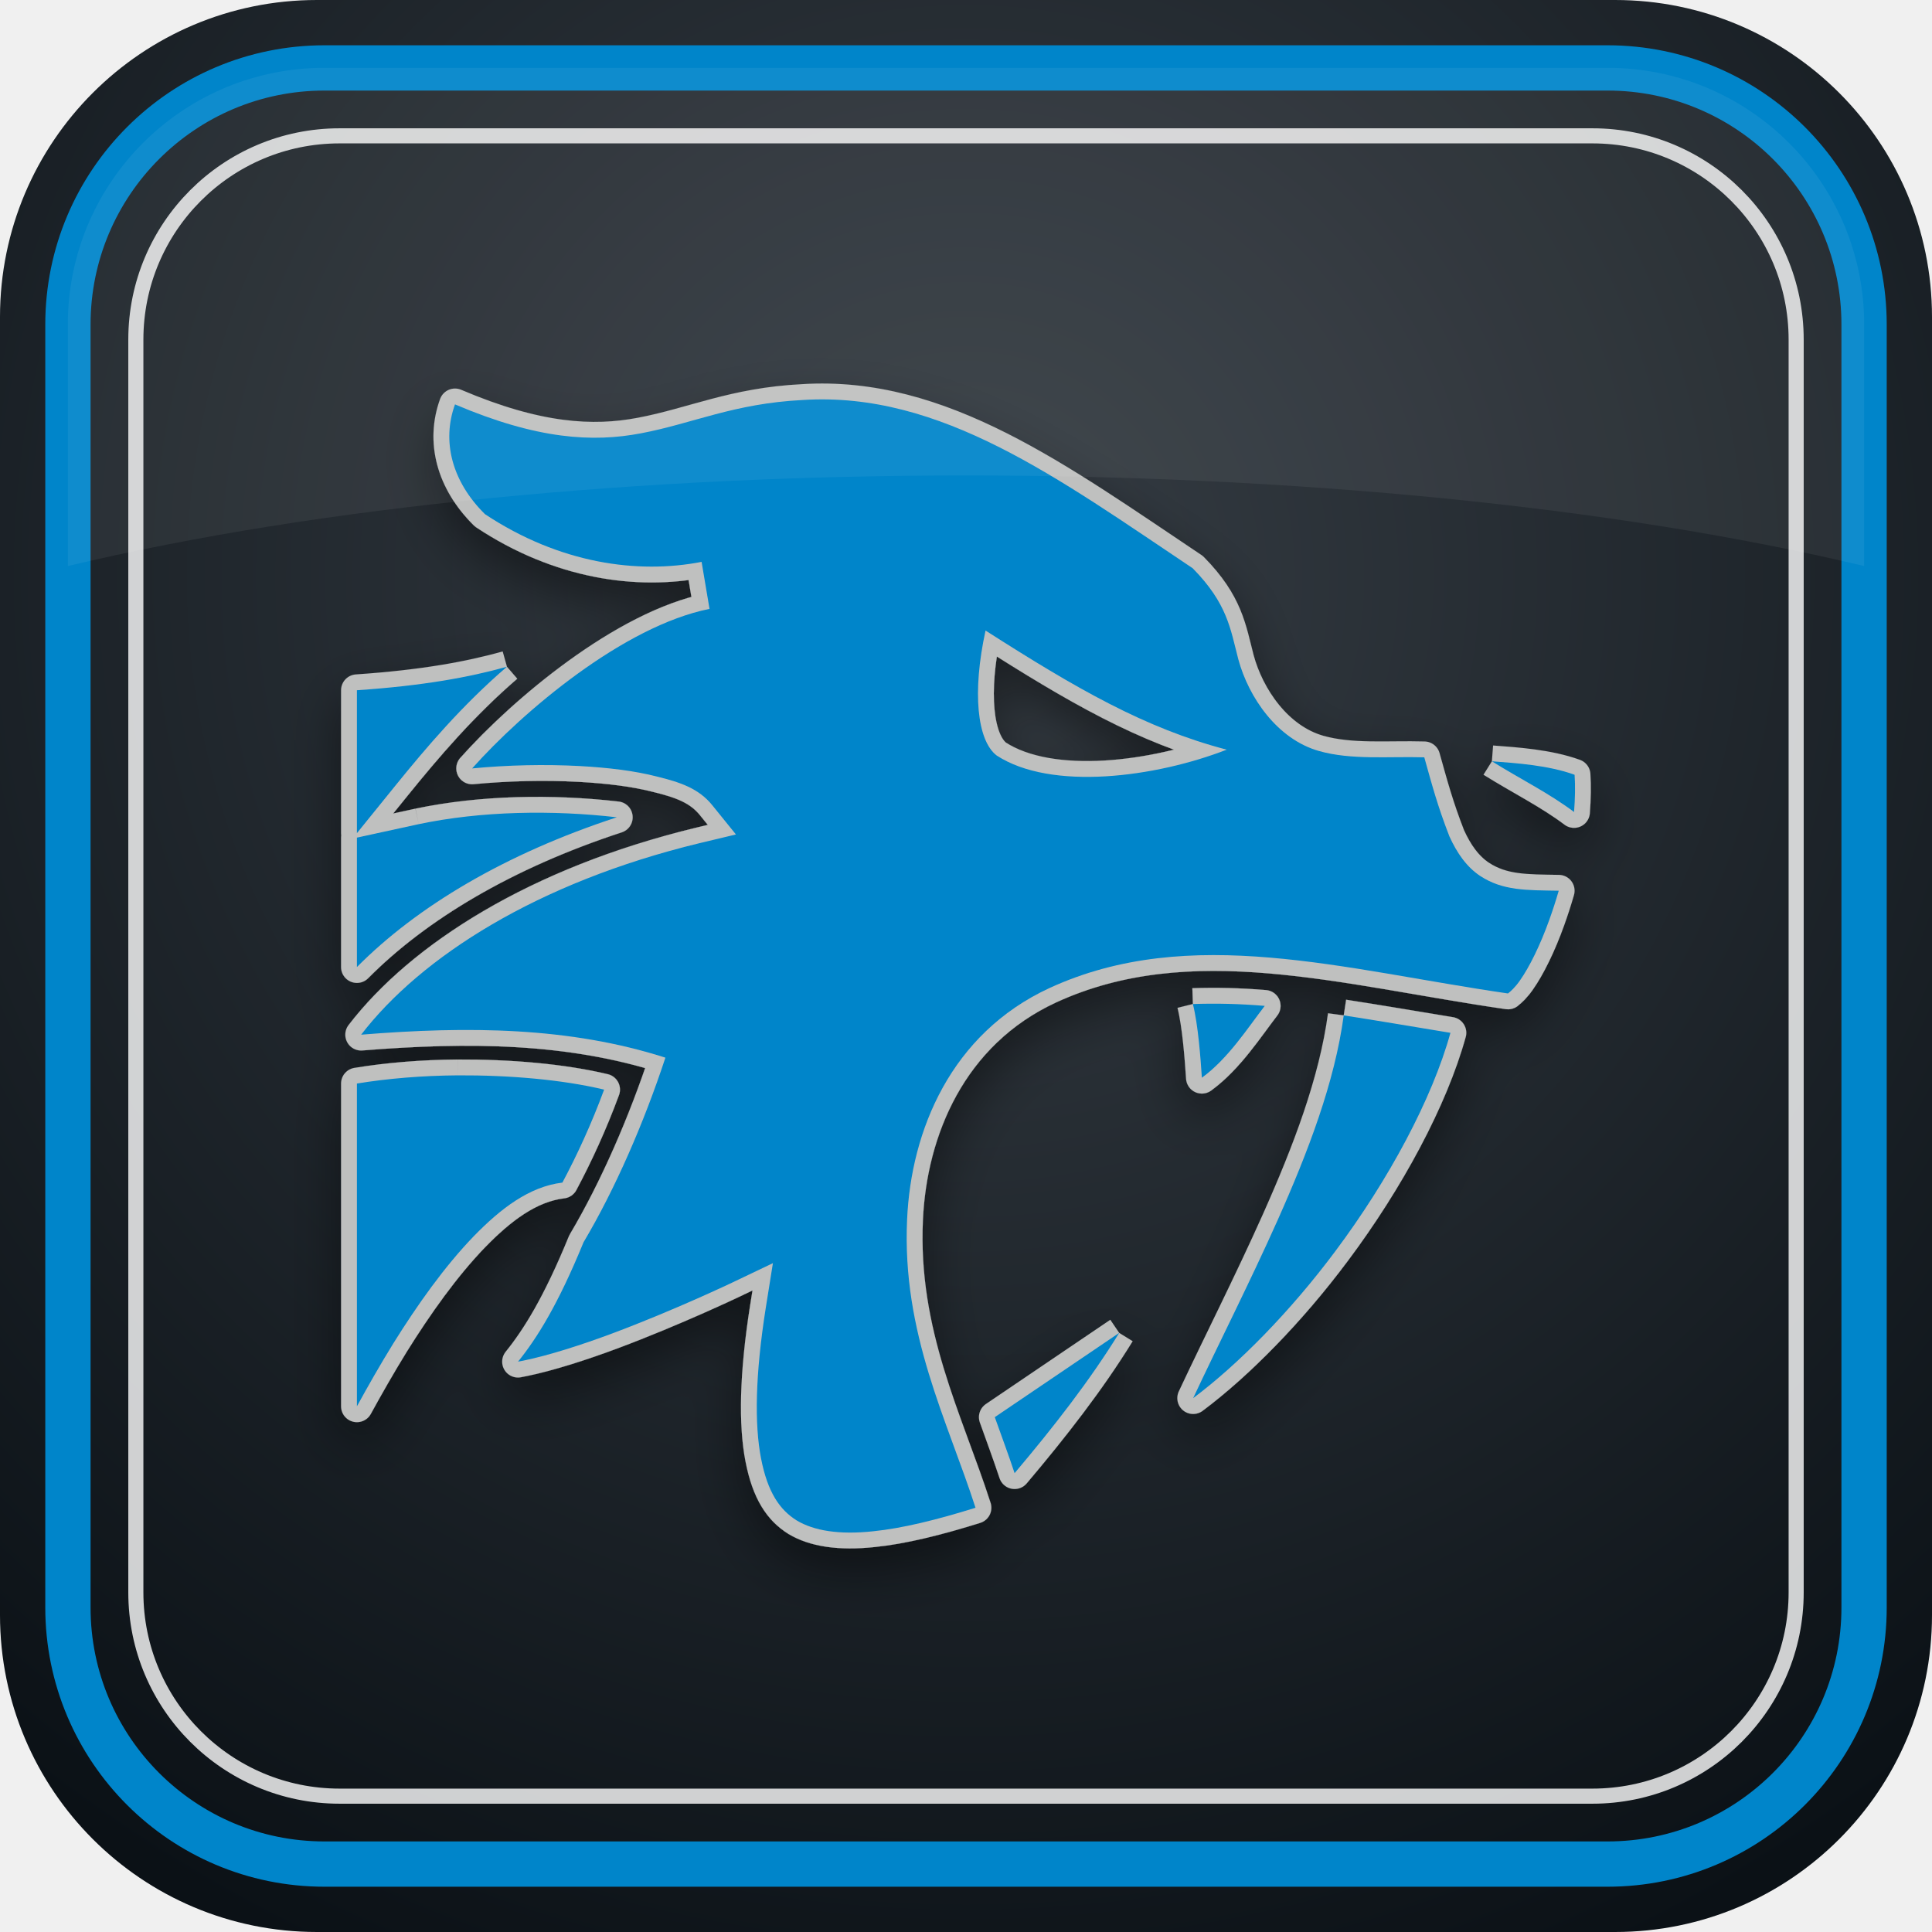
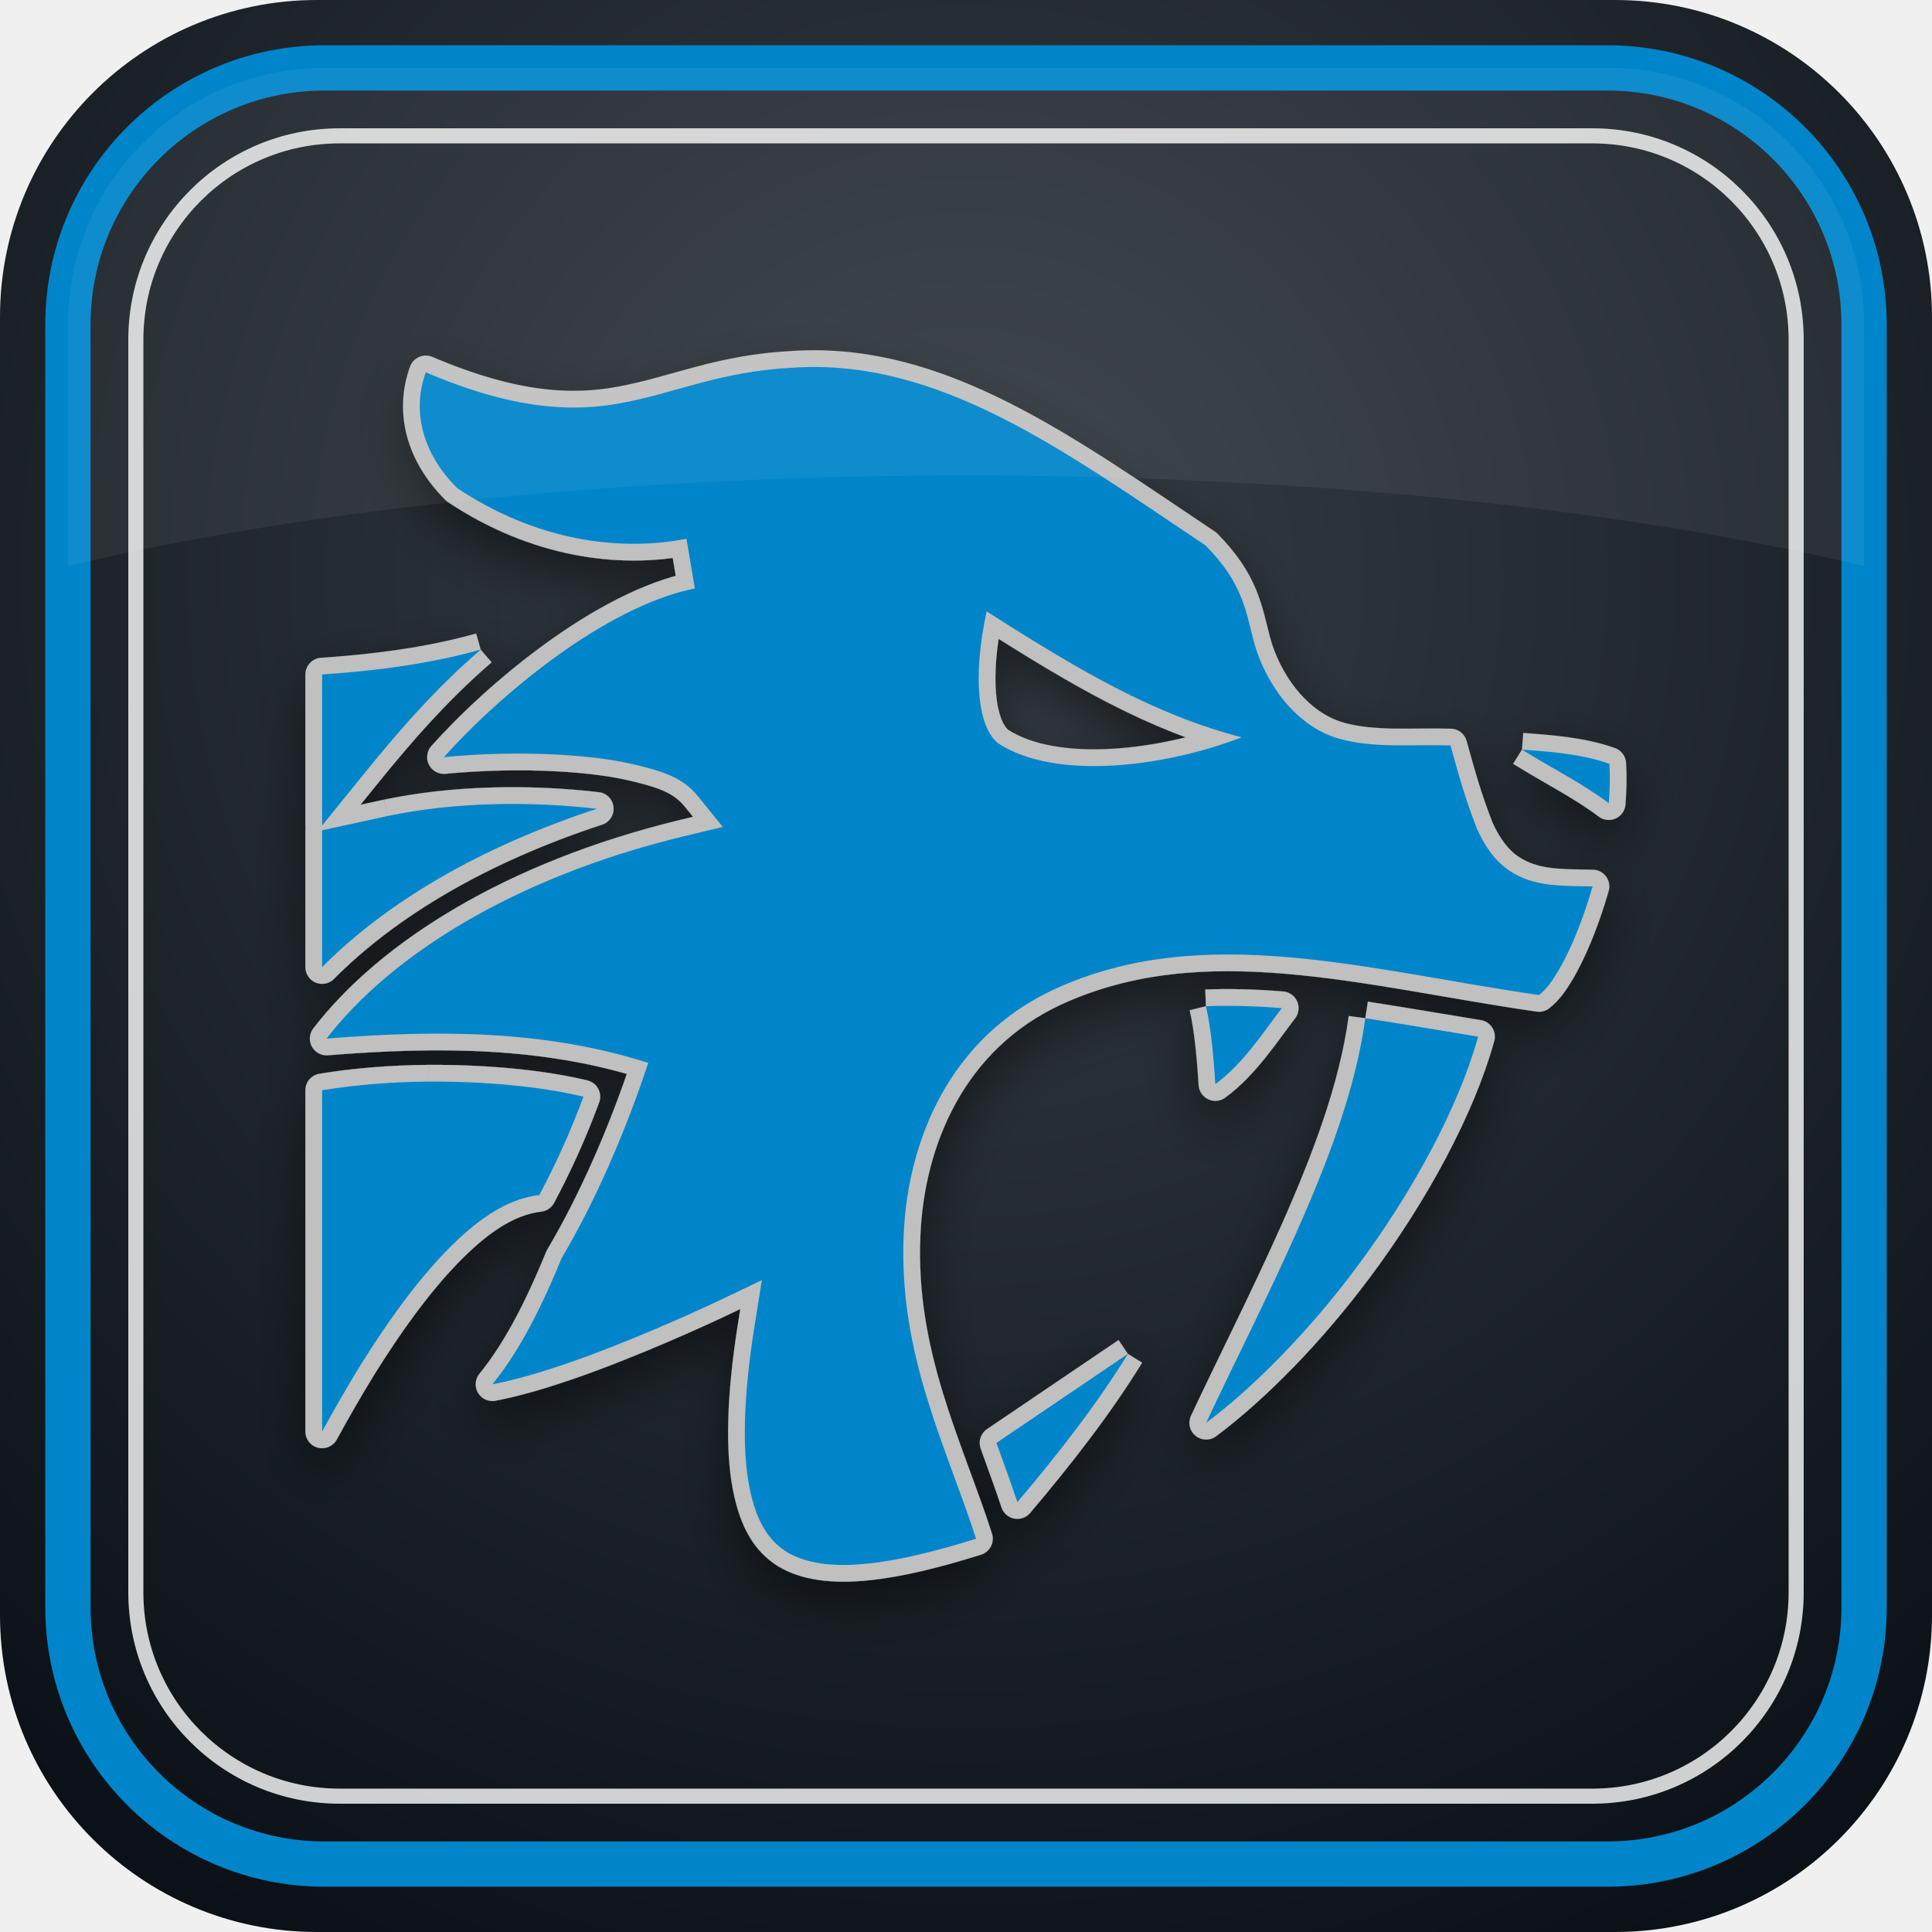
<svg xmlns="http://www.w3.org/2000/svg" viewBox="0 0 512 512" role="img" aria-label="Carolina Panthers">
  <defs>
    <radialGradient id="f" cx="50%" cy="30%" r="80%">
      <stop offset="0" stop-color="#363d44" />
      <stop offset="1" stop-color="#0a1015" />
    </radialGradient>
    <filter id="s" x="-10%" y="-10%" width="120%" height="120%">
      <feDropShadow dx="0" dy="6" stdDeviation="7" flood-color="#000" flood-opacity="0.45" />
    </filter>
  </defs>
  <rect width="512" height="512" rx="84" fill="url(#f)" />
  <rect x="18" y="18" width="476" height="476" rx="68" fill="none" stroke="#0085ca" stroke-width="12" />
  <rect x="36" y="36" width="440" height="440" rx="54" fill="none" stroke="#ffffff" stroke-width="4" opacity="0.8" />
  <g filter="url(#s)">
-     <g transform="translate(76.8 76.8) scale(0.7) ">
+     <g transform="translate(66.56 66.56) scale(0.74) ">
      <g fill="#bfc0bf" stroke="#bfc0bf" stroke-width="12" stroke-linejoin="round">
        <path d="M194.2 41.72c-26.2 1.32-41.5 8.87-61.3 12.62c-18.1 3.45-39.15 2.35-70.36-10.96C57.5 57.27 61.3 72.51 73.9 84.95c28.3 18.75 57.9 22.75 82 18.05l3 17.8c-32.5 6.5-70.62 38.8-89.87 60.4c13.4-1.3 27.54-1.6 40.77-.9c10.8.6 20.8 1.8 29.3 4c8.5 2.1 15.7 4.4 20.9 10.9l8.9 11l-13.8 3.3C93.55 224.4 49.64 252.6 27.01 282c40.71-3.3 78.99-2.9 115.19 8.7c-8.1 24.6-19 49.7-31 69.9c-9.7 23.7-17.62 36.3-24.8 45.2c.7-.2 1.29-.2 2.02-.4c9.7-2 21.88-5.9 33.68-10.3c23.5-8.8 45.3-19.2 45.3-19.2l15.5-7.4l-2.7 16.9c-4 25.3-4.3 44.1-1.8 57s7.1 19.5 13.5 23.5c6.5 3.9 16 5.5 29 4.1c10.9-1.1 24-4.3 38.7-8.9c-10.7-33.2-27.9-66-25.9-109.2c1.5-33.5 16.5-70.3 54-87.6c53.2-24.4 111.4-6.9 173.5 2.1c.1 0-.1 0 .1-.1c.8-.6 2.6-2.2 4.4-4.8c3.6-5.1 7.7-13.4 11.1-22.9q1.95-5.4 3.6-11.1c-12.3-.2-21.1 0-29.6-5.5c-5.2-3.4-8.9-8.7-11.8-15.1c-4.5-11.6-6.5-19.2-9.5-29.9c-13.5-.4-27.6 1.1-39.9-2.4c-15.8-4.5-26.6-20.3-30.5-34.7c-3-11.5-4.1-21.1-17.3-34.5c-50.7-33.88-95.3-67.04-147.6-63.68M263.4 129c34.4 22 60.4 37 91.3 45.1c-27 10.5-66.4 15.7-87.1 2.2c-7.4-5.7-9.3-24-4.2-47.3M82.21 142.7c-14.31 4-31.75 7.2-56.8 8.9v54.1l14.49-17.9c11.99-14.8 25.36-30.5 42.31-45.1m372.89 35.8c10.9 6.8 21.7 12.1 31.1 19.2c.4-5.2.5-10 .2-14.1c-9.9-3.6-22-4.4-31.3-5.1M48.82 202.3l-23.41 5.1v49c22.81-23 56.2-42.9 98.39-56.7c-24.31-2.8-51.27-2.4-74.98 2.6m293.08 68.1c2 8 2.9 20.4 3.4 27.9c10-7.3 17.4-18.9 23.8-27.2c-9.6-.8-18.4-1-27.2-.7m57.1 4.3c-3.4 25.3-13.5 51.7-25.1 77.7c-10.5 23.5-22.2 46.5-31.9 67.2c17.1-12.8 36.8-32.8 53.8-55.6c20.2-27 36.7-57.7 43.6-82.7c-14-2.3-27.4-4.6-40.4-6.6M63.54 297.4c-13.4.1-26.59 1.2-38.13 3.1v122.2c4.11-7.5 8.65-15.5 13.77-23.8c9.04-14.5 19.36-29.1 30.47-40.6c10.12-10.4 20.99-18.8 33.55-20.3c5.6-10.5 11-22.2 15.8-35.2c-15.9-3.8-35.9-5.5-55.46-5.4M314 394.9l-47.1 31.9c2.5 7 5.1 14 7.5 21.2c14.8-17.5 28.5-35.1 39.6-53.1" />
      </g>
      <g fill="#0085ca">
        <path d="M194.2 41.72c-26.2 1.32-41.5 8.87-61.3 12.62c-18.1 3.45-39.15 2.35-70.36-10.96C57.5 57.27 61.3 72.51 73.9 84.95c28.3 18.75 57.9 22.75 82 18.05l3 17.8c-32.5 6.5-70.62 38.8-89.87 60.4c13.4-1.3 27.54-1.6 40.77-.9c10.8.6 20.8 1.8 29.3 4c8.5 2.1 15.7 4.4 20.9 10.9l8.9 11l-13.8 3.3C93.55 224.4 49.64 252.6 27.01 282c40.71-3.3 78.99-2.9 115.19 8.7c-8.1 24.6-19 49.7-31 69.9c-9.7 23.7-17.62 36.3-24.8 45.2c.7-.2 1.29-.2 2.02-.4c9.7-2 21.88-5.9 33.68-10.3c23.5-8.8 45.3-19.2 45.3-19.2l15.5-7.4l-2.7 16.9c-4 25.3-4.3 44.1-1.8 57s7.1 19.5 13.5 23.5c6.5 3.9 16 5.5 29 4.1c10.9-1.1 24-4.3 38.7-8.9c-10.7-33.2-27.9-66-25.9-109.2c1.5-33.5 16.5-70.3 54-87.6c53.2-24.4 111.4-6.9 173.5 2.1c.1 0-.1 0 .1-.1c.8-.6 2.6-2.2 4.4-4.8c3.6-5.1 7.7-13.4 11.1-22.9q1.95-5.4 3.6-11.1c-12.3-.2-21.1 0-29.6-5.5c-5.2-3.4-8.9-8.7-11.8-15.1c-4.5-11.6-6.5-19.2-9.5-29.9c-13.5-.4-27.6 1.1-39.9-2.4c-15.8-4.5-26.6-20.3-30.5-34.7c-3-11.5-4.1-21.1-17.3-34.5c-50.7-33.88-95.3-67.04-147.6-63.68M263.4 129c34.4 22 60.4 37 91.3 45.1c-27 10.5-66.4 15.7-87.1 2.2c-7.4-5.7-9.3-24-4.2-47.3M82.21 142.7c-14.31 4-31.75 7.2-56.8 8.9v54.1l14.49-17.9c11.99-14.8 25.36-30.5 42.31-45.1m372.89 35.8c10.9 6.8 21.7 12.1 31.1 19.2c.4-5.2.5-10 .2-14.1c-9.9-3.6-22-4.4-31.3-5.1M48.82 202.3l-23.41 5.1v49c22.81-23 56.2-42.9 98.39-56.7c-24.31-2.8-51.27-2.4-74.98 2.6m293.08 68.1c2 8 2.9 20.4 3.4 27.9c10-7.3 17.4-18.9 23.8-27.2c-9.6-.8-18.4-1-27.2-.7m57.1 4.3c-3.4 25.3-13.5 51.7-25.1 77.7c-10.5 23.5-22.2 46.5-31.9 67.2c17.1-12.8 36.8-32.8 53.8-55.6c20.2-27 36.7-57.7 43.6-82.7c-14-2.3-27.4-4.6-40.4-6.6M63.54 297.4c-13.4.1-26.59 1.2-38.13 3.1v122.2c4.11-7.5 8.65-15.5 13.77-23.8c9.04-14.5 19.36-29.1 30.47-40.6c10.12-10.4 20.99-18.8 33.55-20.3c5.6-10.5 11-22.2 15.8-35.2c-15.9-3.8-35.9-5.5-55.46-5.4M314 394.9l-47.1 31.9c2.5 7 5.1 14 7.5 21.2c14.8-17.5 28.5-35.1 39.6-53.1" />
      </g>
    </g>
  </g>
  <path d="M84 18 H428 A68 68 0 0 1 494 84 V150 C360 118 152 118 18 150 V84 A68 68 0 0 1 84 18Z" fill="#fff" opacity="0.06" />
</svg>
